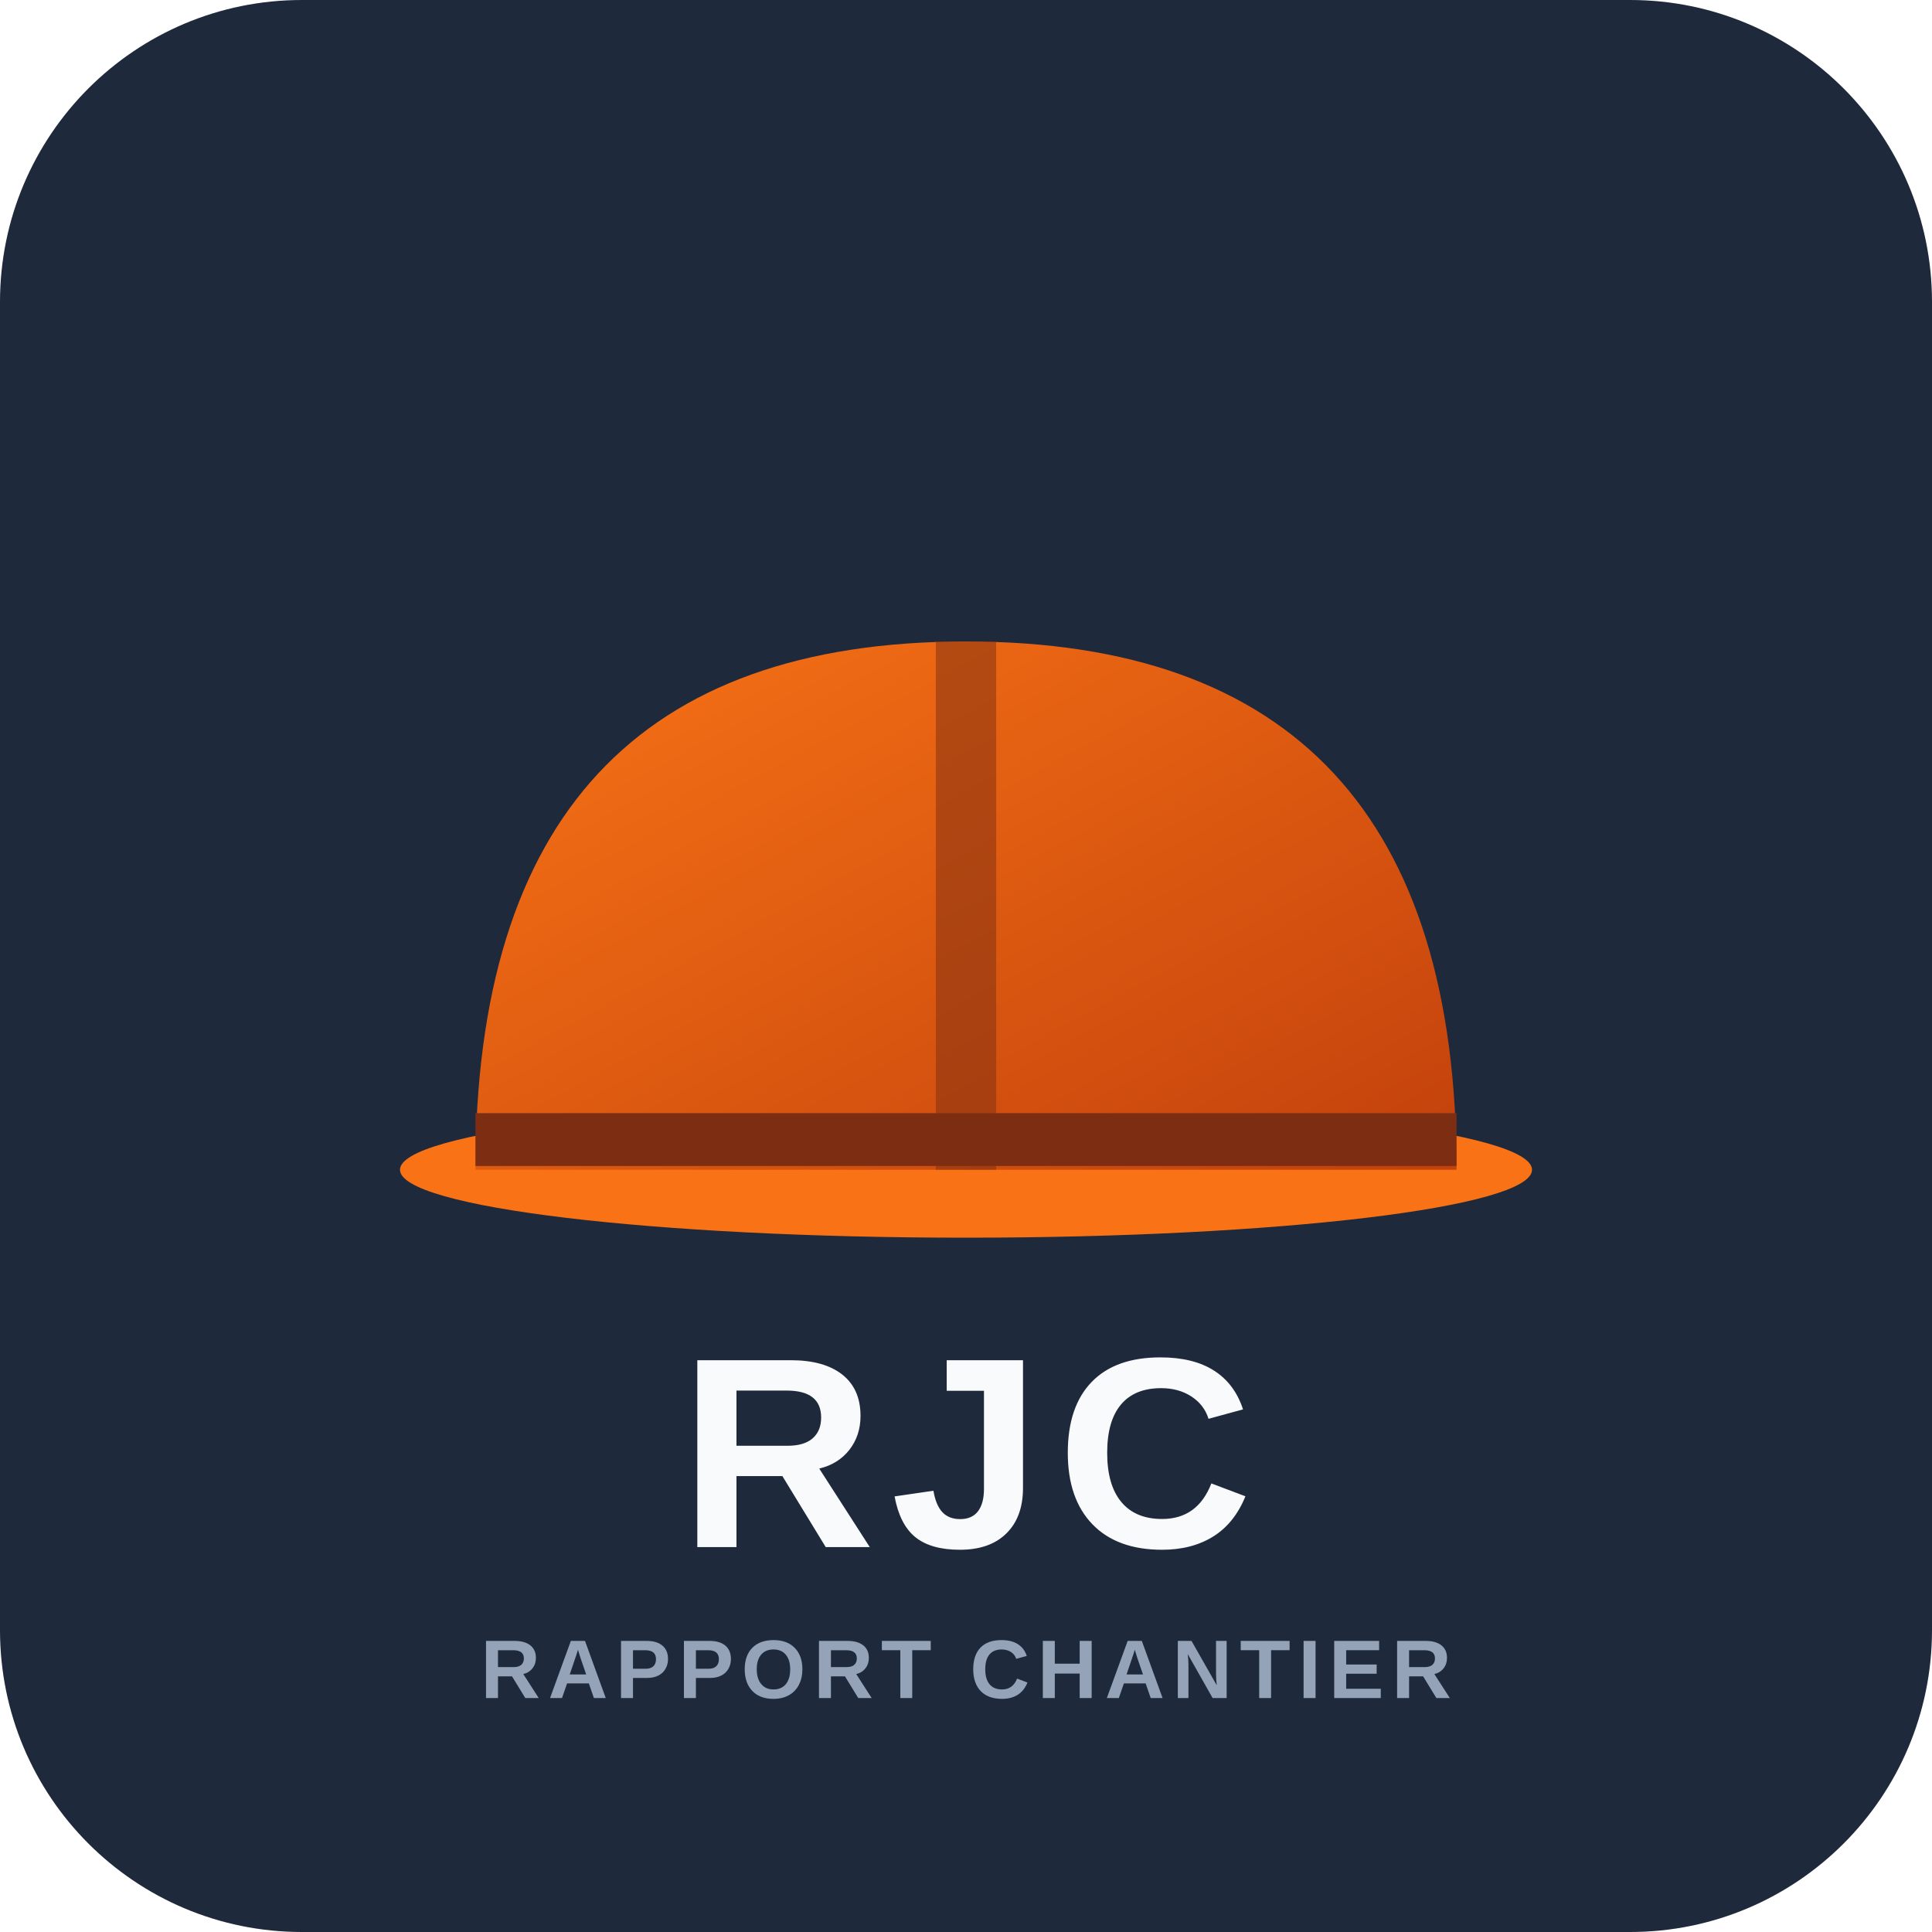
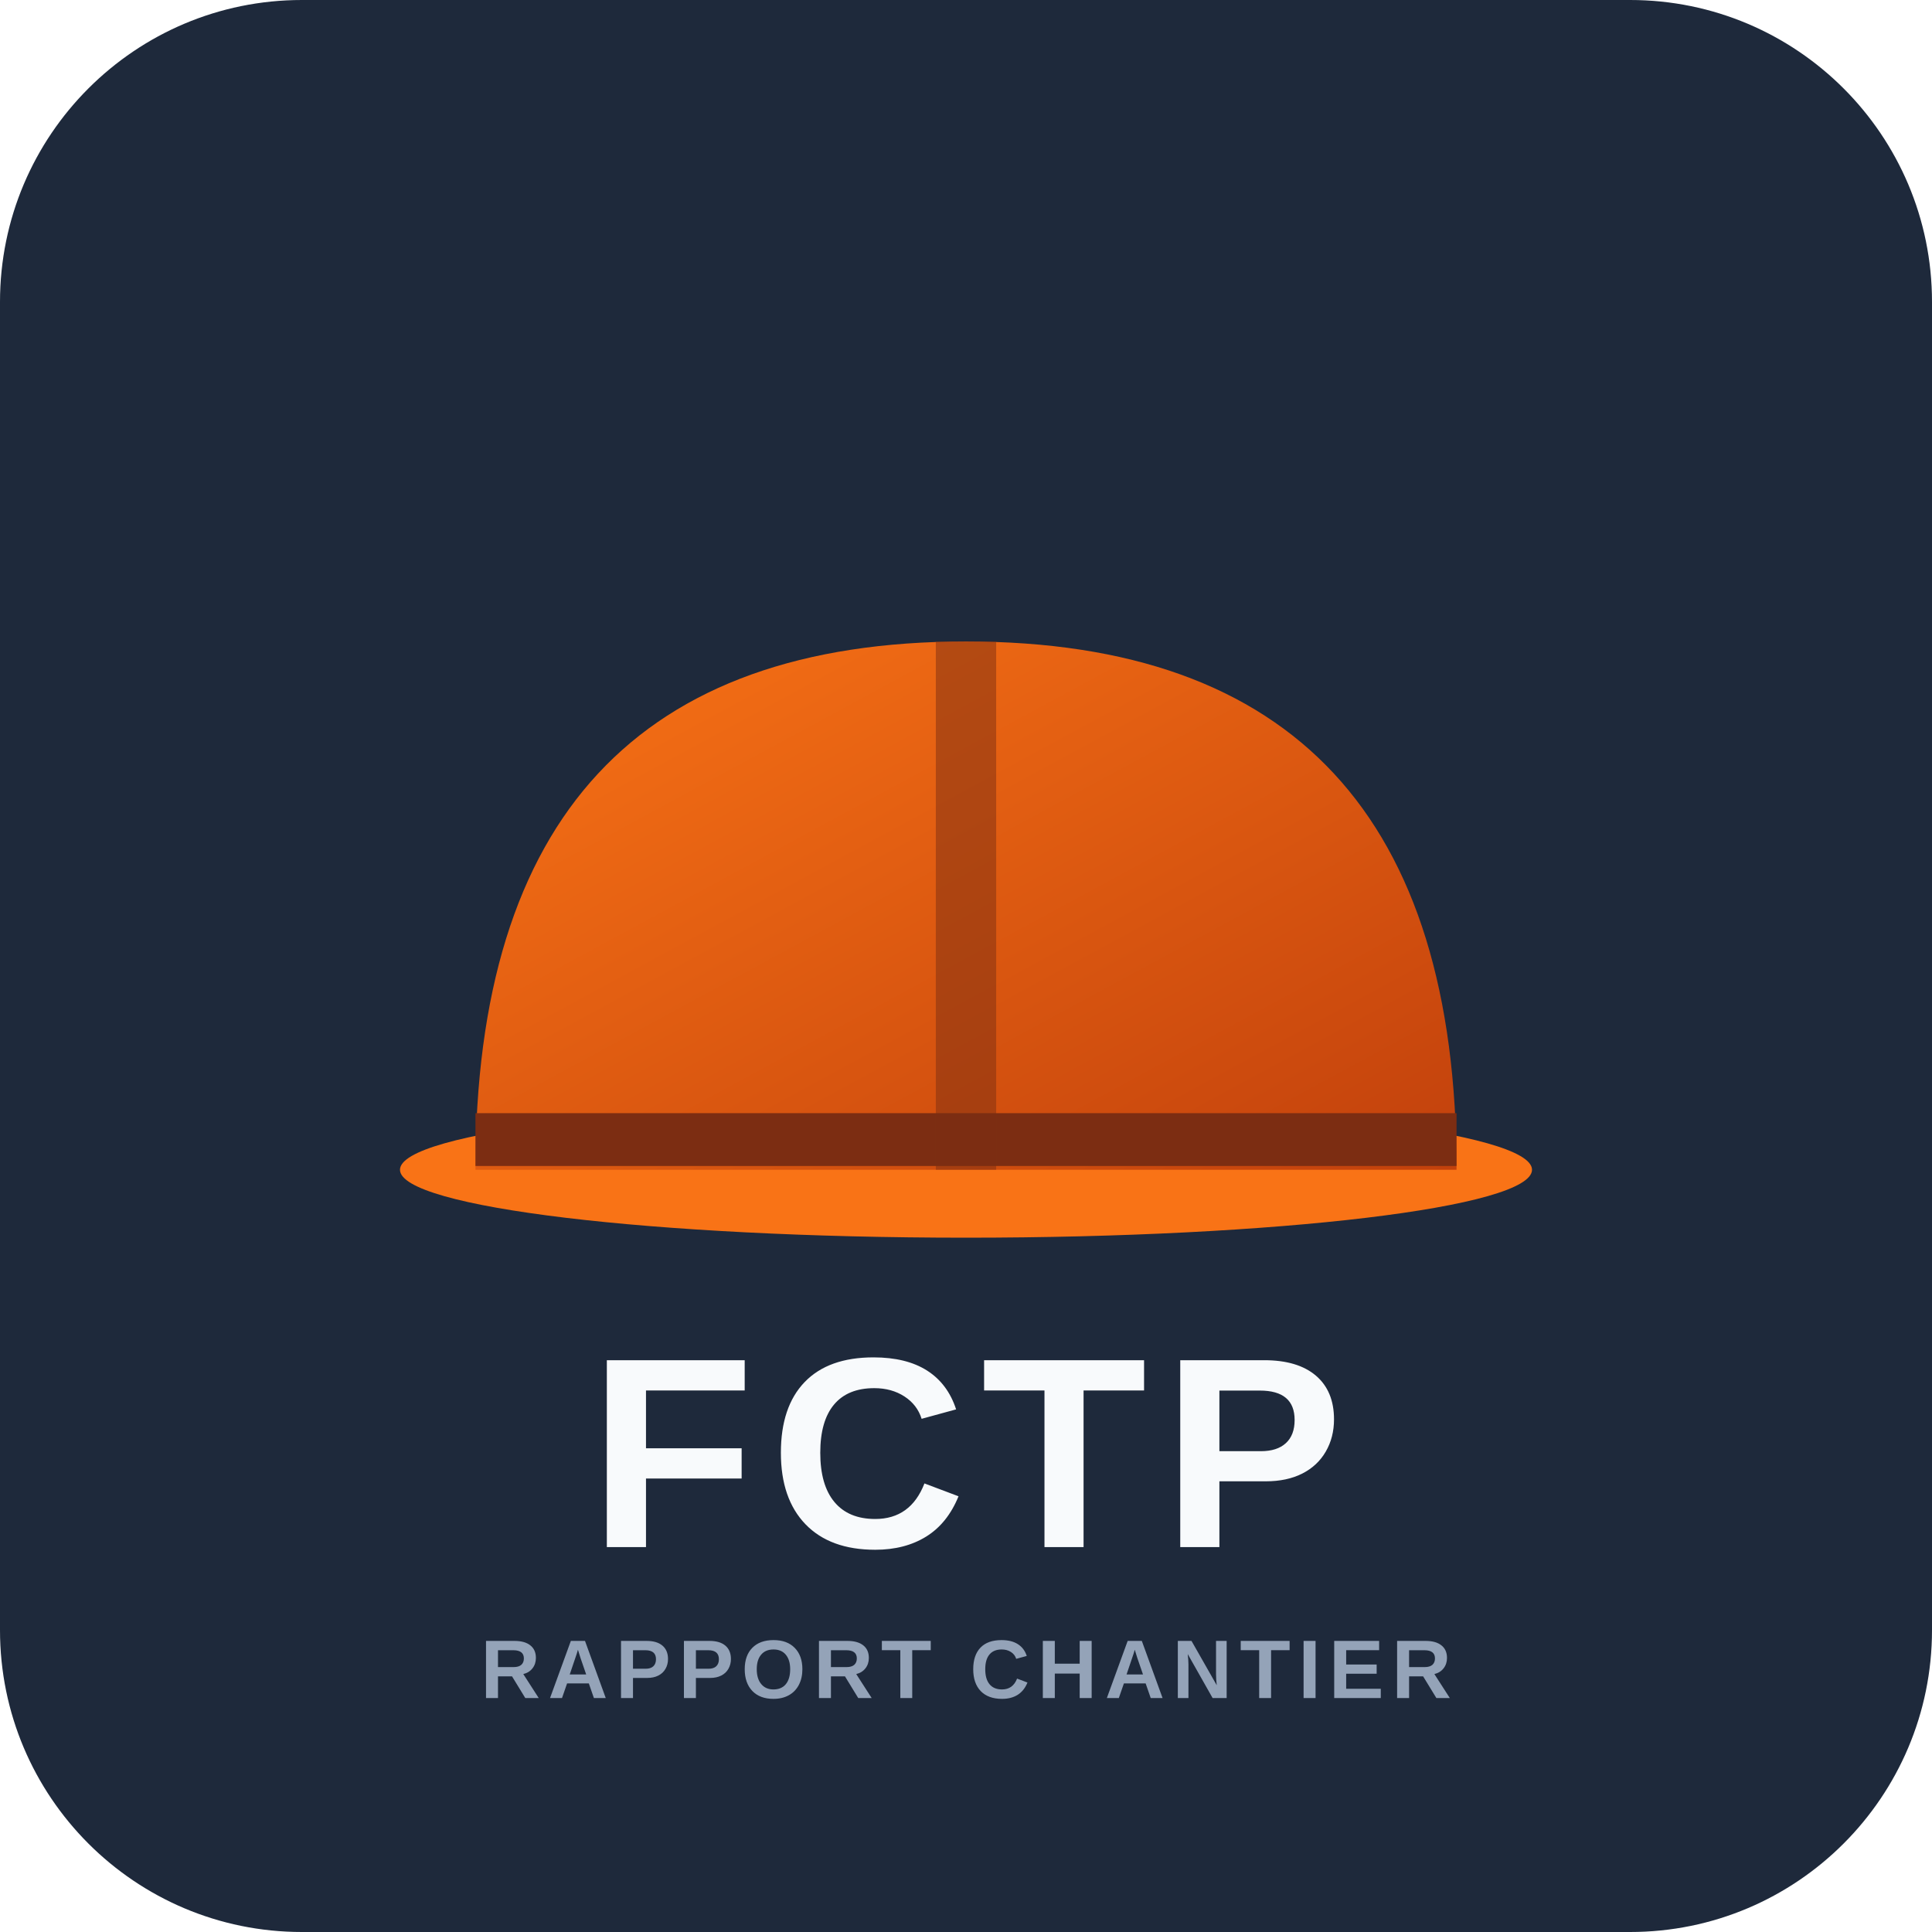
<svg xmlns="http://www.w3.org/2000/svg" viewBox="0 0 512 512">
  <defs>
    <linearGradient id="g1" x1="0" y1="0" x2="1" y2="1">
      <stop offset="0%" stop-color="#f97316" />
      <stop offset="100%" stop-color="#c2410c" />
    </linearGradient>
  </defs>
  <rect width="512" height="512" rx="80" fill="#1e293b" />
  <g transform="translate(256 250)">
    <ellipse cx="0" cy="60" rx="150" ry="18" fill="#f97316" />
    <path d="M -130 60 Q -130 -80 0 -80 Q 130 -80 130 60 Z" fill="url(#g1)" />
    <rect x="-130" y="45" width="260" height="14" fill="#7c2d12" />
    <path d="M -8 -80 L 8 -80 L 8 60 L -8 60 Z" fill="#7c2d12" opacity="0.5" />
  </g>
-   <text x="256" y="410" text-anchor="middle" font-family="Arial, sans-serif" font-size="72" font-weight="900" fill="#f8fafc" letter-spacing="4">RJC</text>
+   <text x="256" y="410" text-anchor="middle" font-family="Arial, sans-serif" font-size="72" font-weight="900" fill="#f8fafc" letter-spacing="4">FCTP</text>
  <text x="256" y="450" text-anchor="middle" font-family="Arial, sans-serif" font-size="22" font-weight="600" fill="#94a3b8" letter-spacing="2">RAPPORT CHANTIER</text>
</svg>
